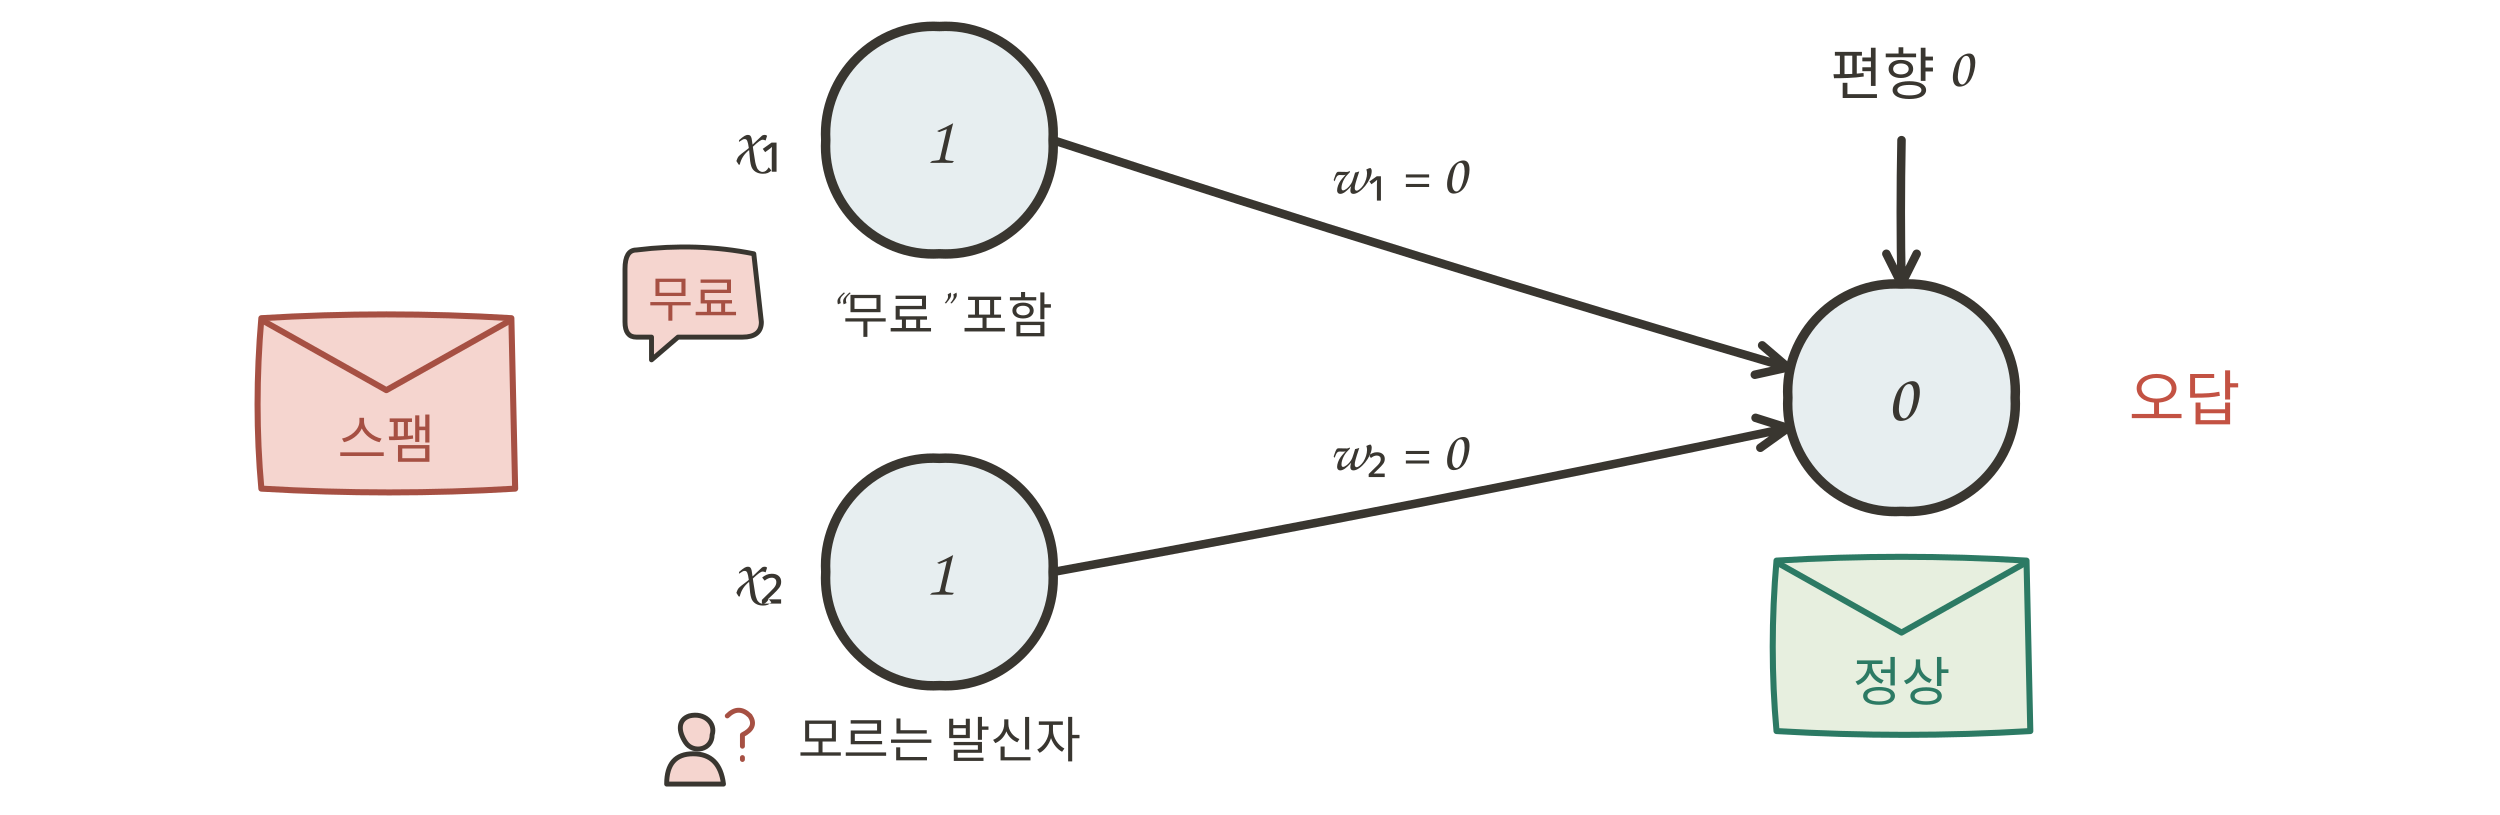
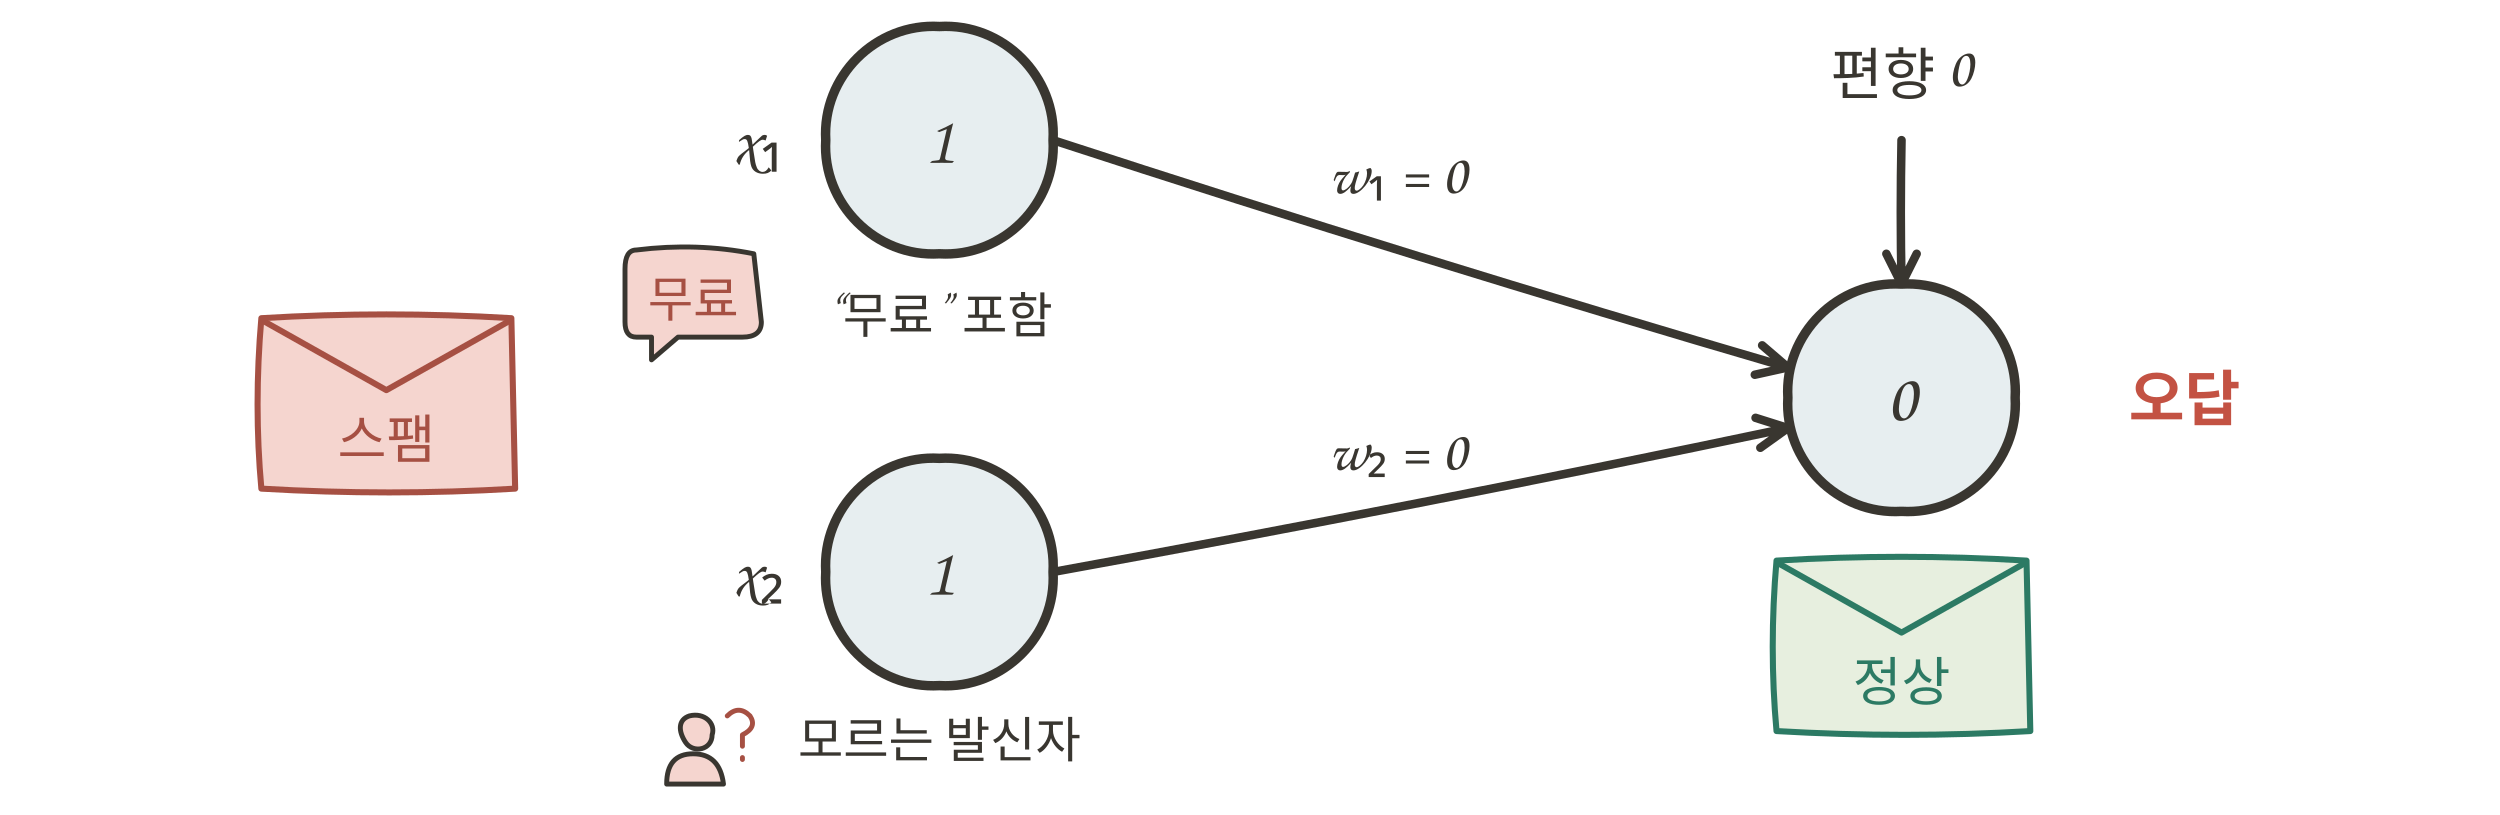
<svg xmlns="http://www.w3.org/2000/svg" width="660" height="215" viewBox="0 45 660 215" role="img" aria-labelledby="title desc">
  <g transform="translate(62 0)">
    <g fill="none" stroke-linecap="round">
      <path stroke="#393630" stroke-width="2.25" d="M216 82 Q312.5 113.5 410 142 M403.21 136.17 L410 142 L401.27 143.93" stroke-linecap="round" stroke-linejoin="round" />
      <path stroke="#393630" stroke-width="2.25" d="M216 196 Q312.5 178.5 410 158 M401.47 155.31 L410 158 L402.73 163.21" stroke-linecap="round" stroke-linejoin="round" />
      <path stroke="#393630" stroke-width="2.25" d="M440 82 Q439.62 101 440 120 M444.00 112.00 L440 120 L436.00 112.00" stroke-linecap="round" stroke-linejoin="round" />
    </g>
    <g fill="#e7eef0" stroke="#393630" stroke-width="2.5">
      <g transform="translate(45 0)">
        <path d="M141 52 C157.8 51 172 65.2 171 82 C172 98.8 157.8 113 141 112 C124.2 113 110 98.8 111 82 C110 65.2 124.2 51 141 52 Z" stroke-linecap="round" stroke-linejoin="round" />
      </g>
      <g transform="translate(45 0)">
        <path d="M141 166 C157.8 165 172 179.2 171 196 C172 212.8 157.8 227 141 226 C124.2 227 110 212.8 111 196 C110 179.2 124.2 165 141 166 Z" stroke-linecap="round" stroke-linejoin="round" />
      </g>
      <path d="M440 120 C456.8 119 471 133.2 470 150 C471 166.8 456.8 181 440 180 C423.2 181 409 166.8 410 150 C409 133.2 423.2 119 440 120 Z" stroke-linecap="round" stroke-linejoin="round" />
    </g>
    <g fill="#393630" font-family="Chalkboard SE, Segoe Print, Apple SD Gothic Neo, Noto Sans KR, Malgun Gothic, cursive" text-anchor="middle">
      <text x="186" y="88" font-size="18">1</text>
      <text x="186" y="202" font-size="18">1</text>
      <text x="440" y="156" font-size="18">0</text>
    </g>
    <g transform="translate(45 0)" stroke="#393630" stroke-width="1.3" stroke-linecap="round" stroke-linejoin="round">
      <path d="M61 111 Q77 109 92 112 L94 130 Q94 134 89 134 L72 134 L65 140 L65 134 L61 134 Q58 134 58 130 L58 116 Q58 111 61 111 Z" fill="#f5d5cf" />
      <text x="76" y="123" dominant-baseline="central" text-anchor="middle" font-family="Apple SD Gothic Neo, Noto Sans KR, Malgun Gothic, sans-serif" font-size="13" font-weight="400" fill="#a65043" stroke="none">무료</text>
      <path d="M75 234 C79 233 82 236 81 239 C81 243 76 244 74 241 C72 238 72 235 75 234 Z" fill="#f5d5cf" />
      <path d="M69 252 Q69 244 76 244 Q83 244 84 252 Z" fill="#f5d5cf" />
      <path d="M85 234 Q88 231 91 234 Q93 237 89 239 L89 242 M89 245 L89 245.5" fill="none" stroke="#a65043" />
    </g>
    <g fill="#393630" font-family="Chalkboard SE, Segoe Print, Apple SD Gothic Neo, Noto Sans KR, Malgun Gothic, cursive">
      <text x="145" y="88" font-size="18" text-anchor="end">x₁</text>
      <text x="186" y="131" font-size="13" text-anchor="middle">“무료” 포함</text>
      <text x="145" y="202" font-size="18" text-anchor="end">x₂</text>
      <text x="186" y="245" font-size="13" text-anchor="middle">모르는 발신자</text>
    </g>
    <g font-family="Chalkboard SE, Segoe Print, Apple SD Gothic Neo, Noto Sans KR, Malgun Gothic, cursive" font-size="15" font-weight="400" text-anchor="middle">
      <text x="307" y="96" fill="#393630">w₁ = 0</text>
      <text x="307" y="169" fill="#393630">w₂ = 0</text>
      <text x="440" y="70" fill="#393630">편향 0</text>
    </g>
    <g font-family="Chalkboard SE, Segoe Print, Apple SD Gothic Neo, Noto Sans KR, Malgun Gothic, cursive" font-weight="400">
      <g text-anchor="middle">
        <g stroke="#a65043" stroke-width="1.6" stroke-linecap="round" stroke-linejoin="round">
          <path d="M7 129 Q40 127 73 129 L74 174 Q41 176 7 174 Q5 152 7 129 Z" fill="#f5d5cf" />
          <path d="M8 130 L40 148 L72 130" fill="none" />
        </g>
        <text x="40" y="166" fill="#a65043" font-family="Apple SD Gothic Neo, Noto Sans KR, Malgun Gothic, sans-serif" font-size="14">스팸</text>
      </g>
      <g text-anchor="middle">
        <g stroke="#2c7a64" stroke-width="1.6" stroke-linecap="round" stroke-linejoin="round">
          <path d="M407 193 Q440 191 473 193 L474 238 Q441 240 407 238 Q405 216 407 193 Z" fill="#e7efdf" />
          <path d="M408 194 L440 212 L472 194" fill="none" />
        </g>
        <text x="440" y="230" fill="#2c7a64" font-family="Apple SD Gothic Neo, Noto Sans KR, Malgun Gothic, sans-serif" font-size="14">정상</text>
      </g>
-       <text x="500" y="156" fill="#c35243" font-size="16">오답</text>
+       <text x="500" y="156" fill="#c35243" font-size="16" font-weight="700">오답</text>
    </g>
  </g>
</svg>
